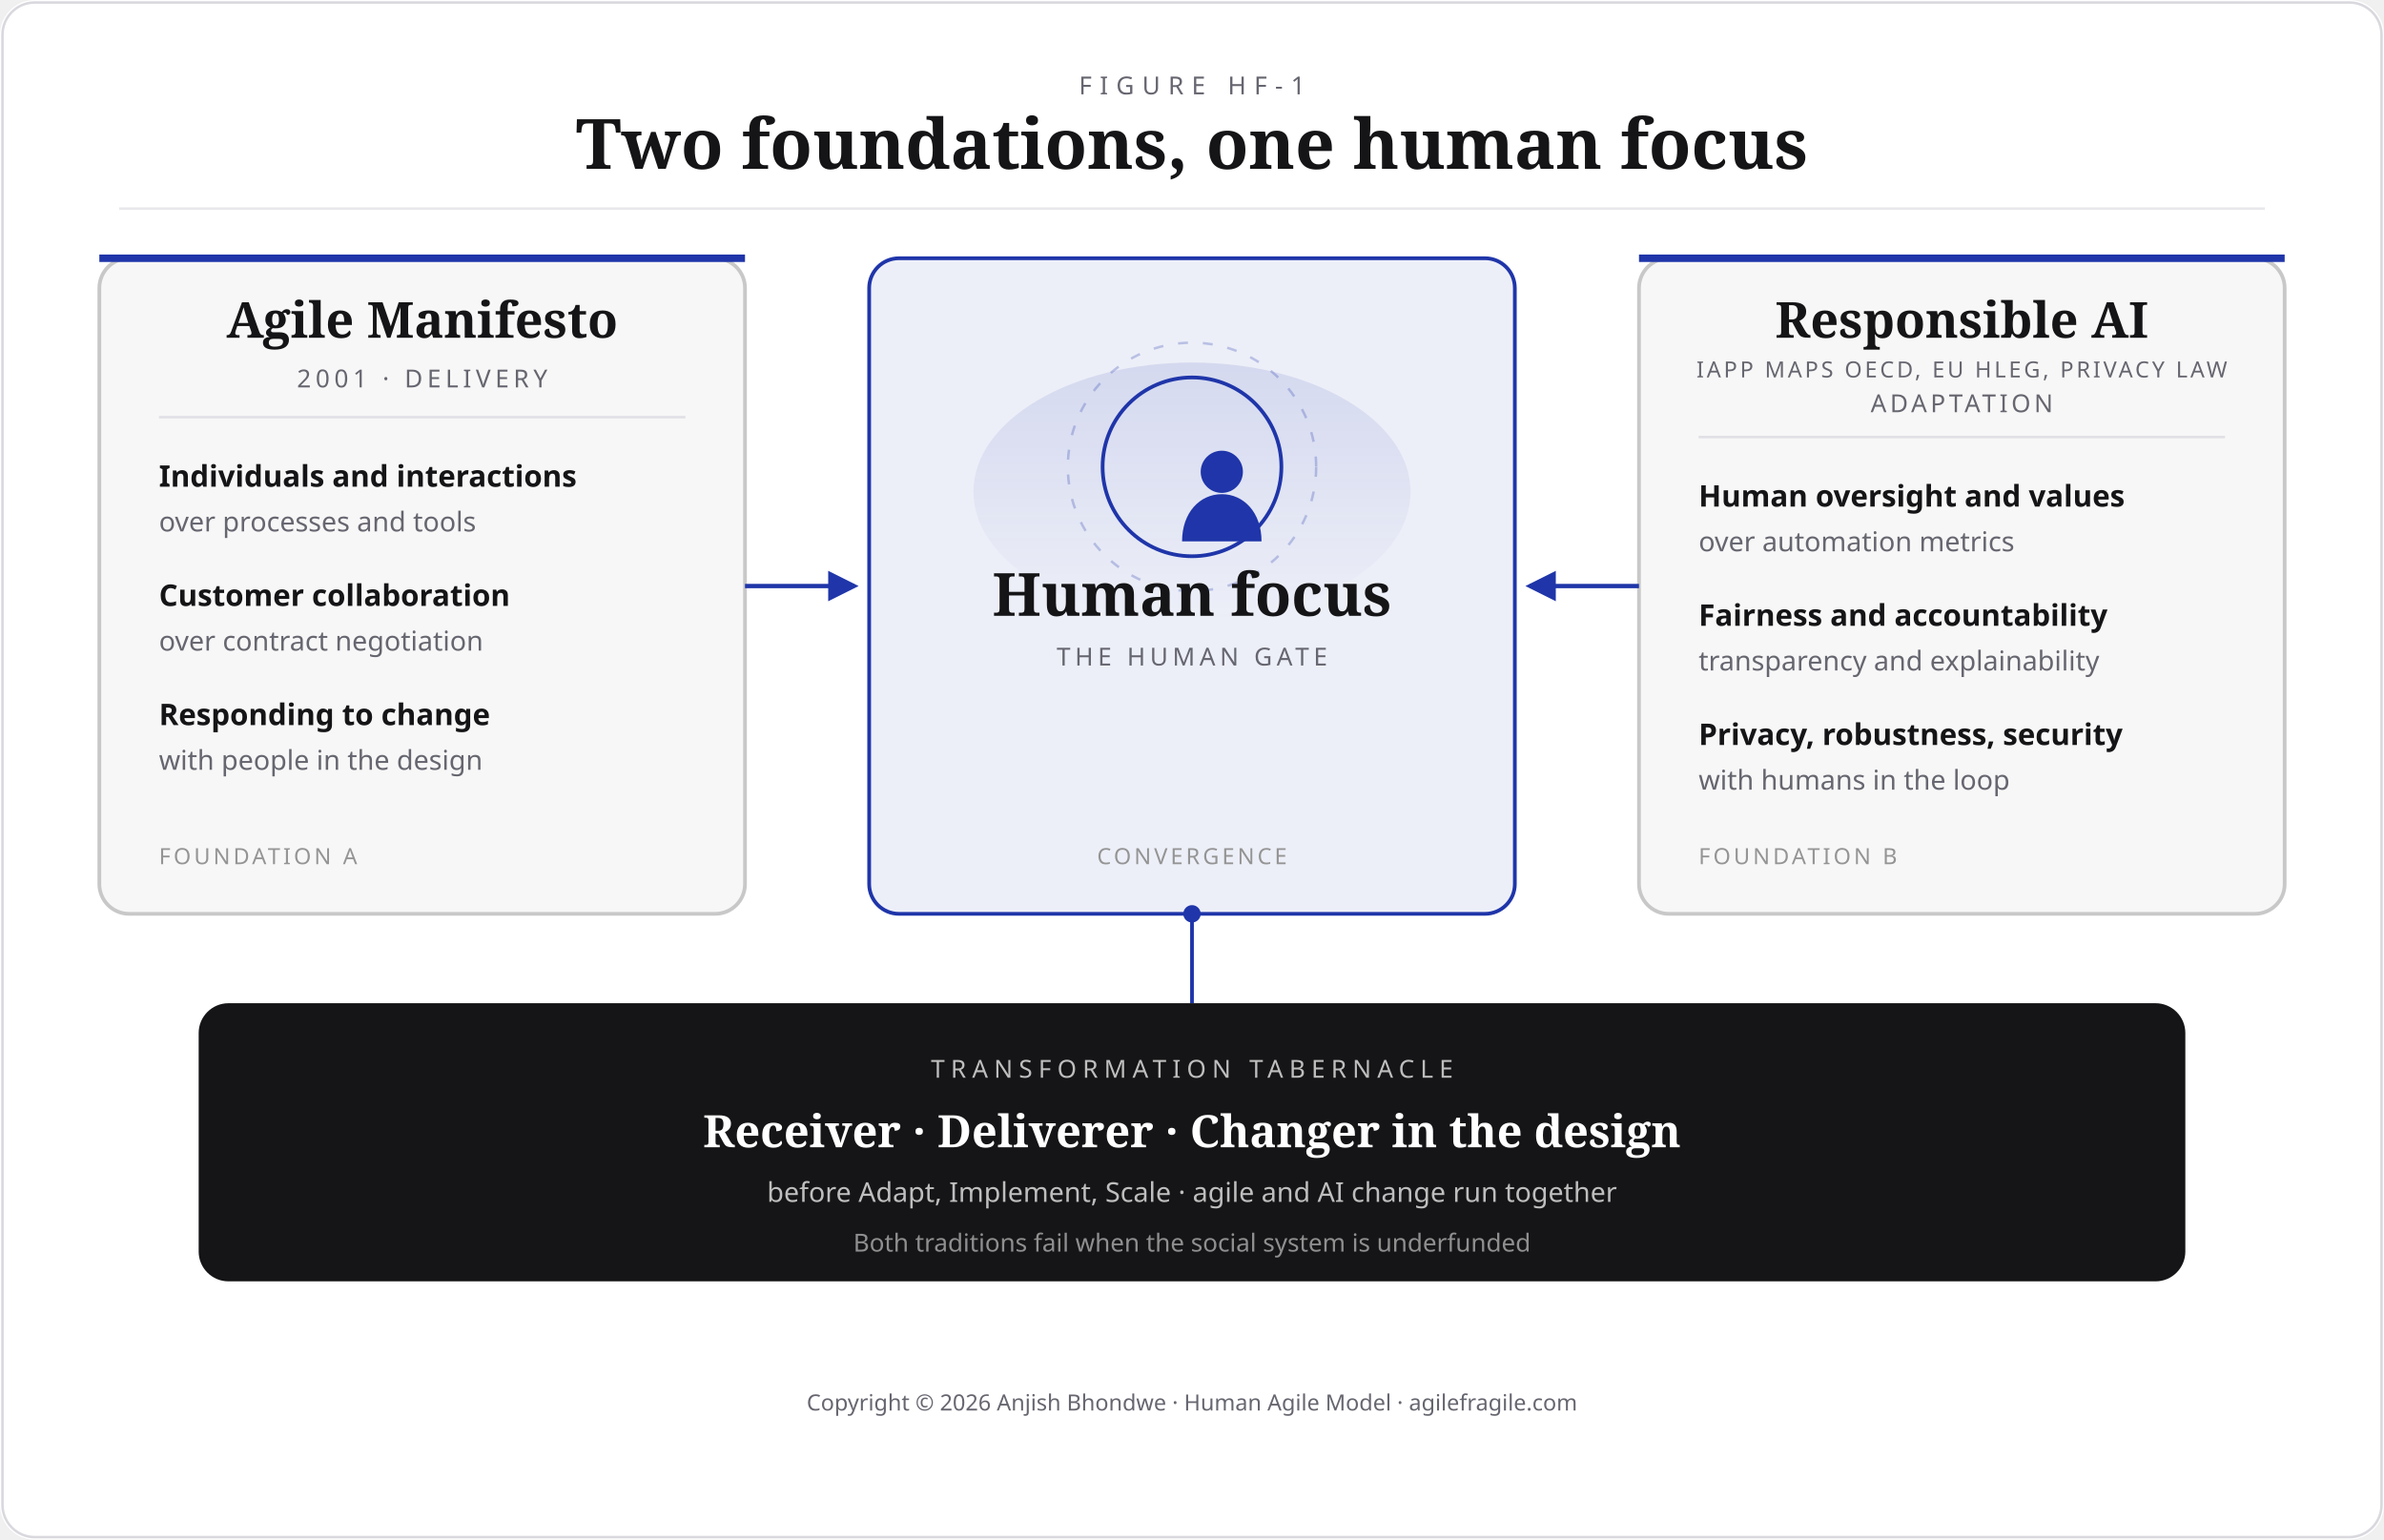
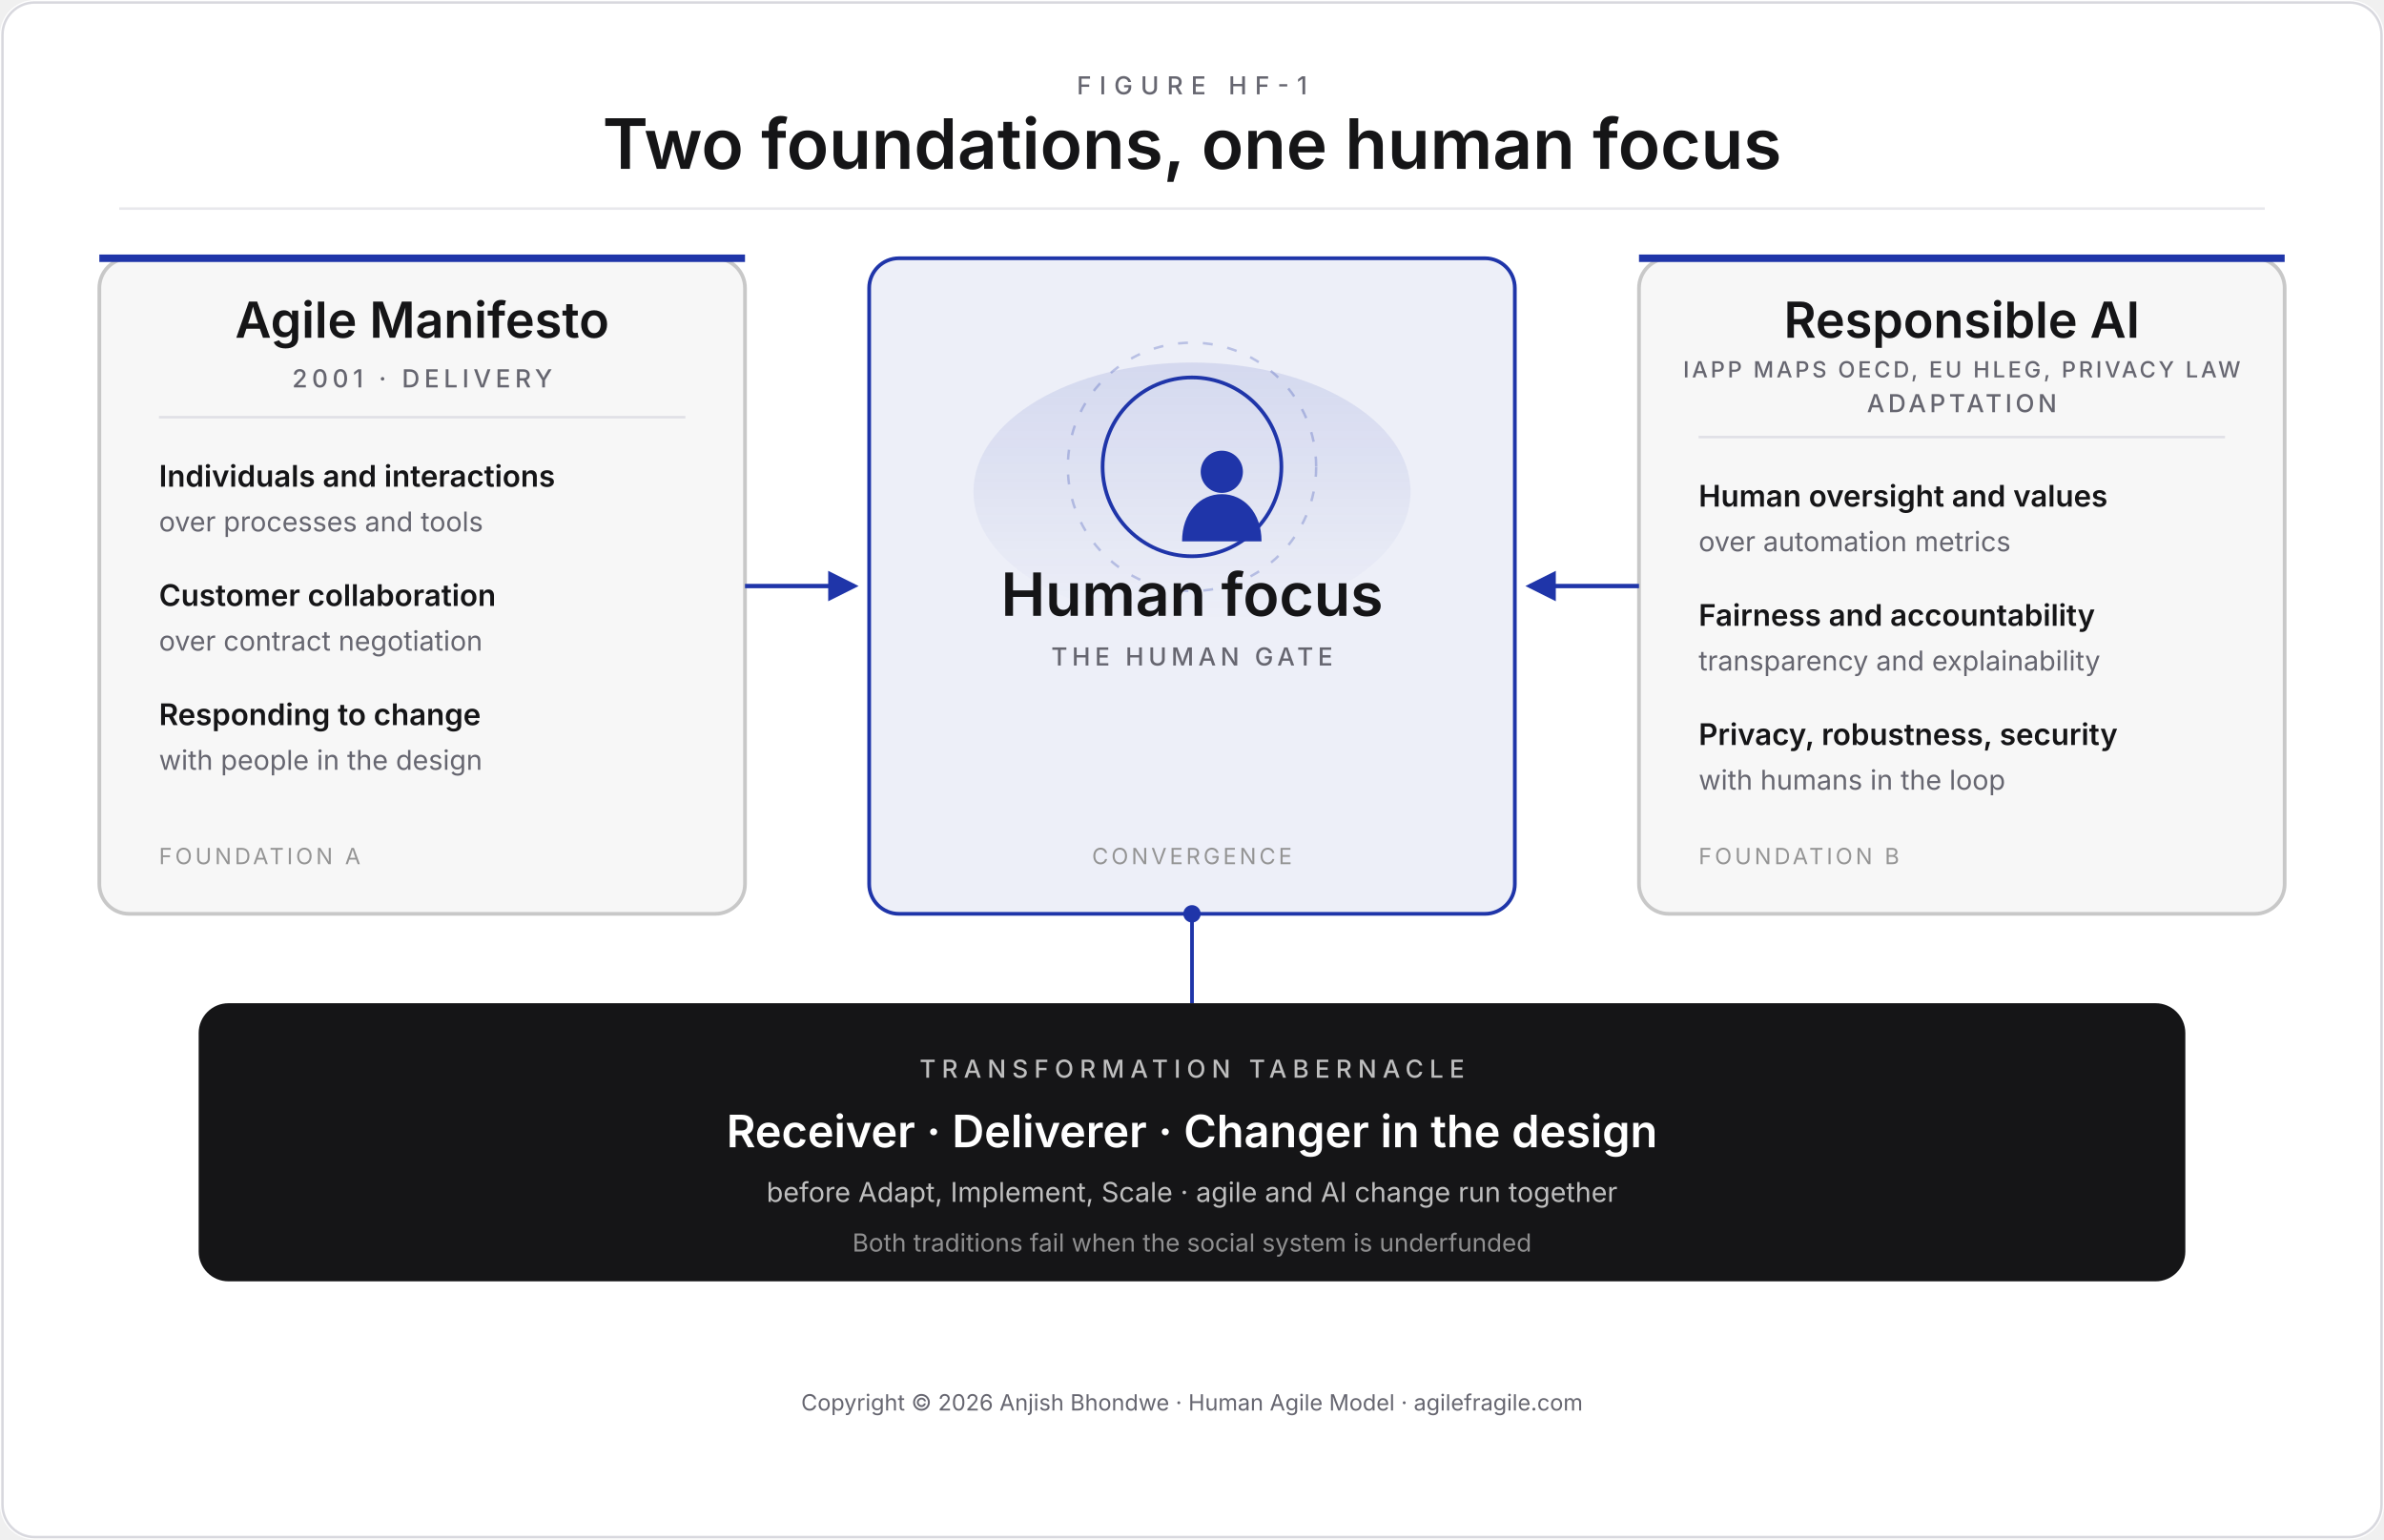
<svg xmlns="http://www.w3.org/2000/svg" viewBox="0 0 960 620" role="img" aria-labelledby="hf-title hf-desc">
  <defs>
    <linearGradient id="hf-gate-glow" x1="0" y1="0" x2="0" y2="1">
      <stop offset="0%" stop-color="#1f35a9" stop-opacity="0.12" />
      <stop offset="100%" stop-color="#1f35a9" stop-opacity="0" />
    </linearGradient>
    <marker id="hf-arrow-in" markerWidth="7" markerHeight="7" refX="6" refY="3.5" orient="auto">
      <path d="M0,0 L7,3.5 L0,7 Z" fill="#1f35a9" />
    </marker>
  </defs>
  <rect width="960" height="620" rx="14" fill="#ffffff" />
  <rect x="1" y="1" width="958" height="618" rx="13" fill="none" stroke="#d8d8de" stroke-width="1" />
-   <text x="480" y="38" text-anchor="middle" fill="#666670" font-family="DM Sans, system-ui, sans-serif" font-size="10" letter-spacing="3.2" font-weight="500">FIGURE HF-1</text>
-   <text x="480" y="68" text-anchor="middle" fill="#151517" font-family="Fraunces, Georgia, serif" font-size="28" font-weight="600">Two foundations, one human focus</text>
+   <text x="480" y="38" text-anchor="middle" fill="#666670" font-family="Inter, system-ui, sans-serif" font-size="10" letter-spacing="3.2" font-weight="500">FIGURE HF-1</text>
+   <text x="480" y="68" text-anchor="middle" fill="#151517" font-family="Inter, system-ui, sans-serif" font-size="28" font-weight="600">Two foundations, one human focus</text>
  <line x1="48" y1="84" x2="912" y2="84" stroke="#e8e8ec" stroke-width="1" />
  <rect x="40" y="104" width="260" height="264" rx="12" fill="#f7f7f7" stroke="#c8c8c8" stroke-width="1.5" />
  <line x1="40" y1="104" x2="300" y2="104" stroke="#1f35a9" stroke-width="3" />
  <rect x="350" y="104" width="260" height="264" rx="12" fill="rgba(31,53,169,0.08)" stroke="#1f35a9" stroke-width="1.5" />
  <rect x="660" y="104" width="260" height="264" rx="12" fill="#f7f7f7" stroke="#c8c8c8" stroke-width="1.5" />
  <line x1="660" y1="104" x2="920" y2="104" stroke="#1f35a9" stroke-width="3" />
  <path d="M300 236 H344" stroke="#1f35a9" stroke-width="1.75" marker-end="url(#hf-arrow-in)" />
  <path d="M660 236 H616" stroke="#1f35a9" stroke-width="1.75" marker-end="url(#hf-arrow-in)" />
-   <text x="170" y="136" text-anchor="middle" fill="#151517" font-family="Fraunces, Georgia, serif" font-size="20" font-weight="600">Agile Manifesto</text>
-   <text x="170" y="156" text-anchor="middle" fill="#666670" font-family="DM Sans, system-ui, sans-serif" font-size="10" letter-spacing="1.8" font-weight="500">2001 · DELIVERY</text>
+   <text x="170" y="136" text-anchor="middle" fill="#151517" font-family="Inter, system-ui, sans-serif" font-size="20" font-weight="600">Agile Manifesto</text>
+   <text x="170" y="156" text-anchor="middle" fill="#666670" font-family="Inter, system-ui, sans-serif" font-size="10" letter-spacing="1.8" font-weight="500">2001 · DELIVERY</text>
  <line x1="64" y1="168" x2="276" y2="168" stroke="#e0e0e6" stroke-width="1" />
-   <text x="64" y="196" fill="#151517" font-family="DM Sans, system-ui, sans-serif" font-size="12" font-weight="600">Individuals and interactions</text>
-   <text x="64" y="214" fill="#666670" font-family="DM Sans, system-ui, sans-serif" font-size="11">over processes and tools</text>
-   <text x="64" y="244" fill="#151517" font-family="DM Sans, system-ui, sans-serif" font-size="12" font-weight="600">Customer collaboration</text>
-   <text x="64" y="262" fill="#666670" font-family="DM Sans, system-ui, sans-serif" font-size="11">over contract negotiation</text>
-   <text x="64" y="292" fill="#151517" font-family="DM Sans, system-ui, sans-serif" font-size="12" font-weight="600">Responding to change</text>
-   <text x="64" y="310" fill="#666670" font-family="DM Sans, system-ui, sans-serif" font-size="11">with people in the design</text>
-   <text x="64" y="348" fill="#949494" font-family="DM Sans, system-ui, sans-serif" font-size="9" letter-spacing="1.2">FOUNDATION A</text>
+   <text x="64" y="196" fill="#151517" font-family="Inter, system-ui, sans-serif" font-size="12" font-weight="600">Individuals and interactions</text>
+   <text x="64" y="214" fill="#666670" font-family="Inter, system-ui, sans-serif" font-size="11">over processes and tools</text>
+   <text x="64" y="244" fill="#151517" font-family="Inter, system-ui, sans-serif" font-size="12" font-weight="600">Customer collaboration</text>
+   <text x="64" y="262" fill="#666670" font-family="Inter, system-ui, sans-serif" font-size="11">over contract negotiation</text>
+   <text x="64" y="292" fill="#151517" font-family="Inter, system-ui, sans-serif" font-size="12" font-weight="600">Responding to change</text>
+   <text x="64" y="310" fill="#666670" font-family="Inter, system-ui, sans-serif" font-size="11">with people in the design</text>
+   <text x="64" y="348" fill="#949494" font-family="Inter, system-ui, sans-serif" font-size="9" letter-spacing="1.2">FOUNDATION A</text>
  <ellipse cx="480" cy="198" rx="88" ry="52" fill="url(#hf-gate-glow)" />
  <circle cx="480" cy="188" r="36" fill="none" stroke="#1f35a9" stroke-width="1.5" />
  <circle cx="480" cy="188" r="50" fill="none" stroke="rgba(31,53,169,0.25)" stroke-width="1" stroke-dasharray="4 6" />
  <g transform="translate(468 176) scale(2)" fill="#1f35a9" aria-hidden="true">
    <circle cx="12" cy="7" r="4.25" />
    <path d="M4 21c0-5.8 3.58-9.5 8-9.5s8 3.7 8 9.5" />
  </g>
-   <text x="480" y="248" text-anchor="middle" fill="#151517" font-family="Fraunces, Georgia, serif" font-size="24" font-weight="600">Human focus</text>
-   <text x="480" y="268" text-anchor="middle" fill="#666670" font-family="DM Sans, system-ui, sans-serif" font-size="10" letter-spacing="1.8" font-weight="500">THE HUMAN GATE</text>
-   <text x="480" y="348" text-anchor="middle" fill="#949494" font-family="DM Sans, system-ui, sans-serif" font-size="9" letter-spacing="1.2">CONVERGENCE</text>
-   <text x="790" y="136" text-anchor="middle" fill="#151517" font-family="Fraunces, Georgia, serif" font-size="20" font-weight="600">Responsible AI</text>
-   <text x="790" y="152" text-anchor="middle" fill="#666670" font-family="DM Sans, system-ui, sans-serif" font-size="9" letter-spacing="1.1" font-weight="500">IAPP MAPS OECD, EU HLEG, PRIVACY LAW</text>
-   <text x="790" y="166" text-anchor="middle" fill="#666670" font-family="DM Sans, system-ui, sans-serif" font-size="10" letter-spacing="1.4" font-weight="500">ADAPTATION</text>
+   <text x="480" y="248" text-anchor="middle" fill="#151517" font-family="Inter, system-ui, sans-serif" font-size="24" font-weight="600">Human focus</text>
+   <text x="480" y="268" text-anchor="middle" fill="#666670" font-family="Inter, system-ui, sans-serif" font-size="10" letter-spacing="1.8" font-weight="500">THE HUMAN GATE</text>
+   <text x="480" y="348" text-anchor="middle" fill="#949494" font-family="Inter, system-ui, sans-serif" font-size="9" letter-spacing="1.2">CONVERGENCE</text>
+   <text x="790" y="136" text-anchor="middle" fill="#151517" font-family="Inter, system-ui, sans-serif" font-size="20" font-weight="600">Responsible AI</text>
+   <text x="790" y="152" text-anchor="middle" fill="#666670" font-family="Inter, system-ui, sans-serif" font-size="9" letter-spacing="1.1" font-weight="500">IAPP MAPS OECD, EU HLEG, PRIVACY LAW</text>
+   <text x="790" y="166" text-anchor="middle" fill="#666670" font-family="Inter, system-ui, sans-serif" font-size="10" letter-spacing="1.4" font-weight="500">ADAPTATION</text>
  <line x1="684" y1="176" x2="896" y2="176" stroke="#e0e0e6" stroke-width="1" />
-   <text x="684" y="204" fill="#151517" font-family="DM Sans, system-ui, sans-serif" font-size="12" font-weight="600">Human oversight and values</text>
-   <text x="684" y="222" fill="#666670" font-family="DM Sans, system-ui, sans-serif" font-size="11">over automation metrics</text>
-   <text x="684" y="252" fill="#151517" font-family="DM Sans, system-ui, sans-serif" font-size="12" font-weight="600">Fairness and accountability</text>
-   <text x="684" y="270" fill="#666670" font-family="DM Sans, system-ui, sans-serif" font-size="11">transparency and explainability</text>
-   <text x="684" y="300" fill="#151517" font-family="DM Sans, system-ui, sans-serif" font-size="12" font-weight="600">Privacy, robustness, security</text>
-   <text x="684" y="318" fill="#666670" font-family="DM Sans, system-ui, sans-serif" font-size="11">with humans in the loop</text>
-   <text x="684" y="348" fill="#949494" font-family="DM Sans, system-ui, sans-serif" font-size="9" letter-spacing="1.2">FOUNDATION B</text>
+   <text x="684" y="204" fill="#151517" font-family="Inter, system-ui, sans-serif" font-size="12" font-weight="600">Human oversight and values</text>
+   <text x="684" y="222" fill="#666670" font-family="Inter, system-ui, sans-serif" font-size="11">over automation metrics</text>
+   <text x="684" y="252" fill="#151517" font-family="Inter, system-ui, sans-serif" font-size="12" font-weight="600">Fairness and accountability</text>
+   <text x="684" y="270" fill="#666670" font-family="Inter, system-ui, sans-serif" font-size="11">transparency and explainability</text>
+   <text x="684" y="300" fill="#151517" font-family="Inter, system-ui, sans-serif" font-size="12" font-weight="600">Privacy, robustness, security</text>
+   <text x="684" y="318" fill="#666670" font-family="Inter, system-ui, sans-serif" font-size="11">with humans in the loop</text>
+   <text x="684" y="348" fill="#949494" font-family="Inter, system-ui, sans-serif" font-size="9" letter-spacing="1.2">FOUNDATION B</text>
  <path d="M480 368 V404" stroke="#1f35a9" stroke-width="1.5" />
  <circle cx="480" cy="368" r="3.5" fill="#1f35a9" />
  <rect x="80" y="404" width="800" height="112" rx="12" fill="#151517" />
-   <text x="480" y="434" text-anchor="middle" fill="rgba(255,255,255,0.72)" font-family="DM Sans, system-ui, sans-serif" font-size="10" letter-spacing="2.4" font-weight="500">TRANSFORMATION TABERNACLE</text>
-   <text x="480" y="462" text-anchor="middle" fill="#ffffff" font-family="Fraunces, Georgia, serif" font-size="18" font-weight="600">Receiver · Deliverer · Changer in the design</text>
-   <text x="480" y="484" text-anchor="middle" fill="rgba(255,255,255,0.72)" font-family="DM Sans, system-ui, sans-serif" font-size="11">before Adapt, Implement, Scale · agile and AI change run together</text>
-   <text x="480" y="504" text-anchor="middle" fill="rgba(255,255,255,0.52)" font-family="DM Sans, system-ui, sans-serif" font-size="10">Both traditions fail when the social system is underfunded</text>
-   <text x="480" y="568" text-anchor="middle" fill="#666670" font-family="DM Sans, system-ui, sans-serif" font-size="9">Copyright © 2026 Anjish Bhondwe · Human Agile Model · agilefragile.com</text>
+   <text x="480" y="434" text-anchor="middle" fill="rgba(255,255,255,0.72)" font-family="Inter, system-ui, sans-serif" font-size="10" letter-spacing="2.4" font-weight="500">TRANSFORMATION TABERNACLE</text>
+   <text x="480" y="462" text-anchor="middle" fill="#ffffff" font-family="Inter, system-ui, sans-serif" font-size="18" font-weight="600">Receiver · Deliverer · Changer in the design</text>
+   <text x="480" y="484" text-anchor="middle" fill="rgba(255,255,255,0.72)" font-family="Inter, system-ui, sans-serif" font-size="11">before Adapt, Implement, Scale · agile and AI change run together</text>
+   <text x="480" y="504" text-anchor="middle" fill="rgba(255,255,255,0.52)" font-family="Inter, system-ui, sans-serif" font-size="10">Both traditions fail when the social system is underfunded</text>
+   <text x="480" y="568" text-anchor="middle" fill="#666670" font-family="Inter, system-ui, sans-serif" font-size="9">Copyright © 2026 Anjish Bhondwe · Human Agile Model · agilefragile.com</text>
</svg>
